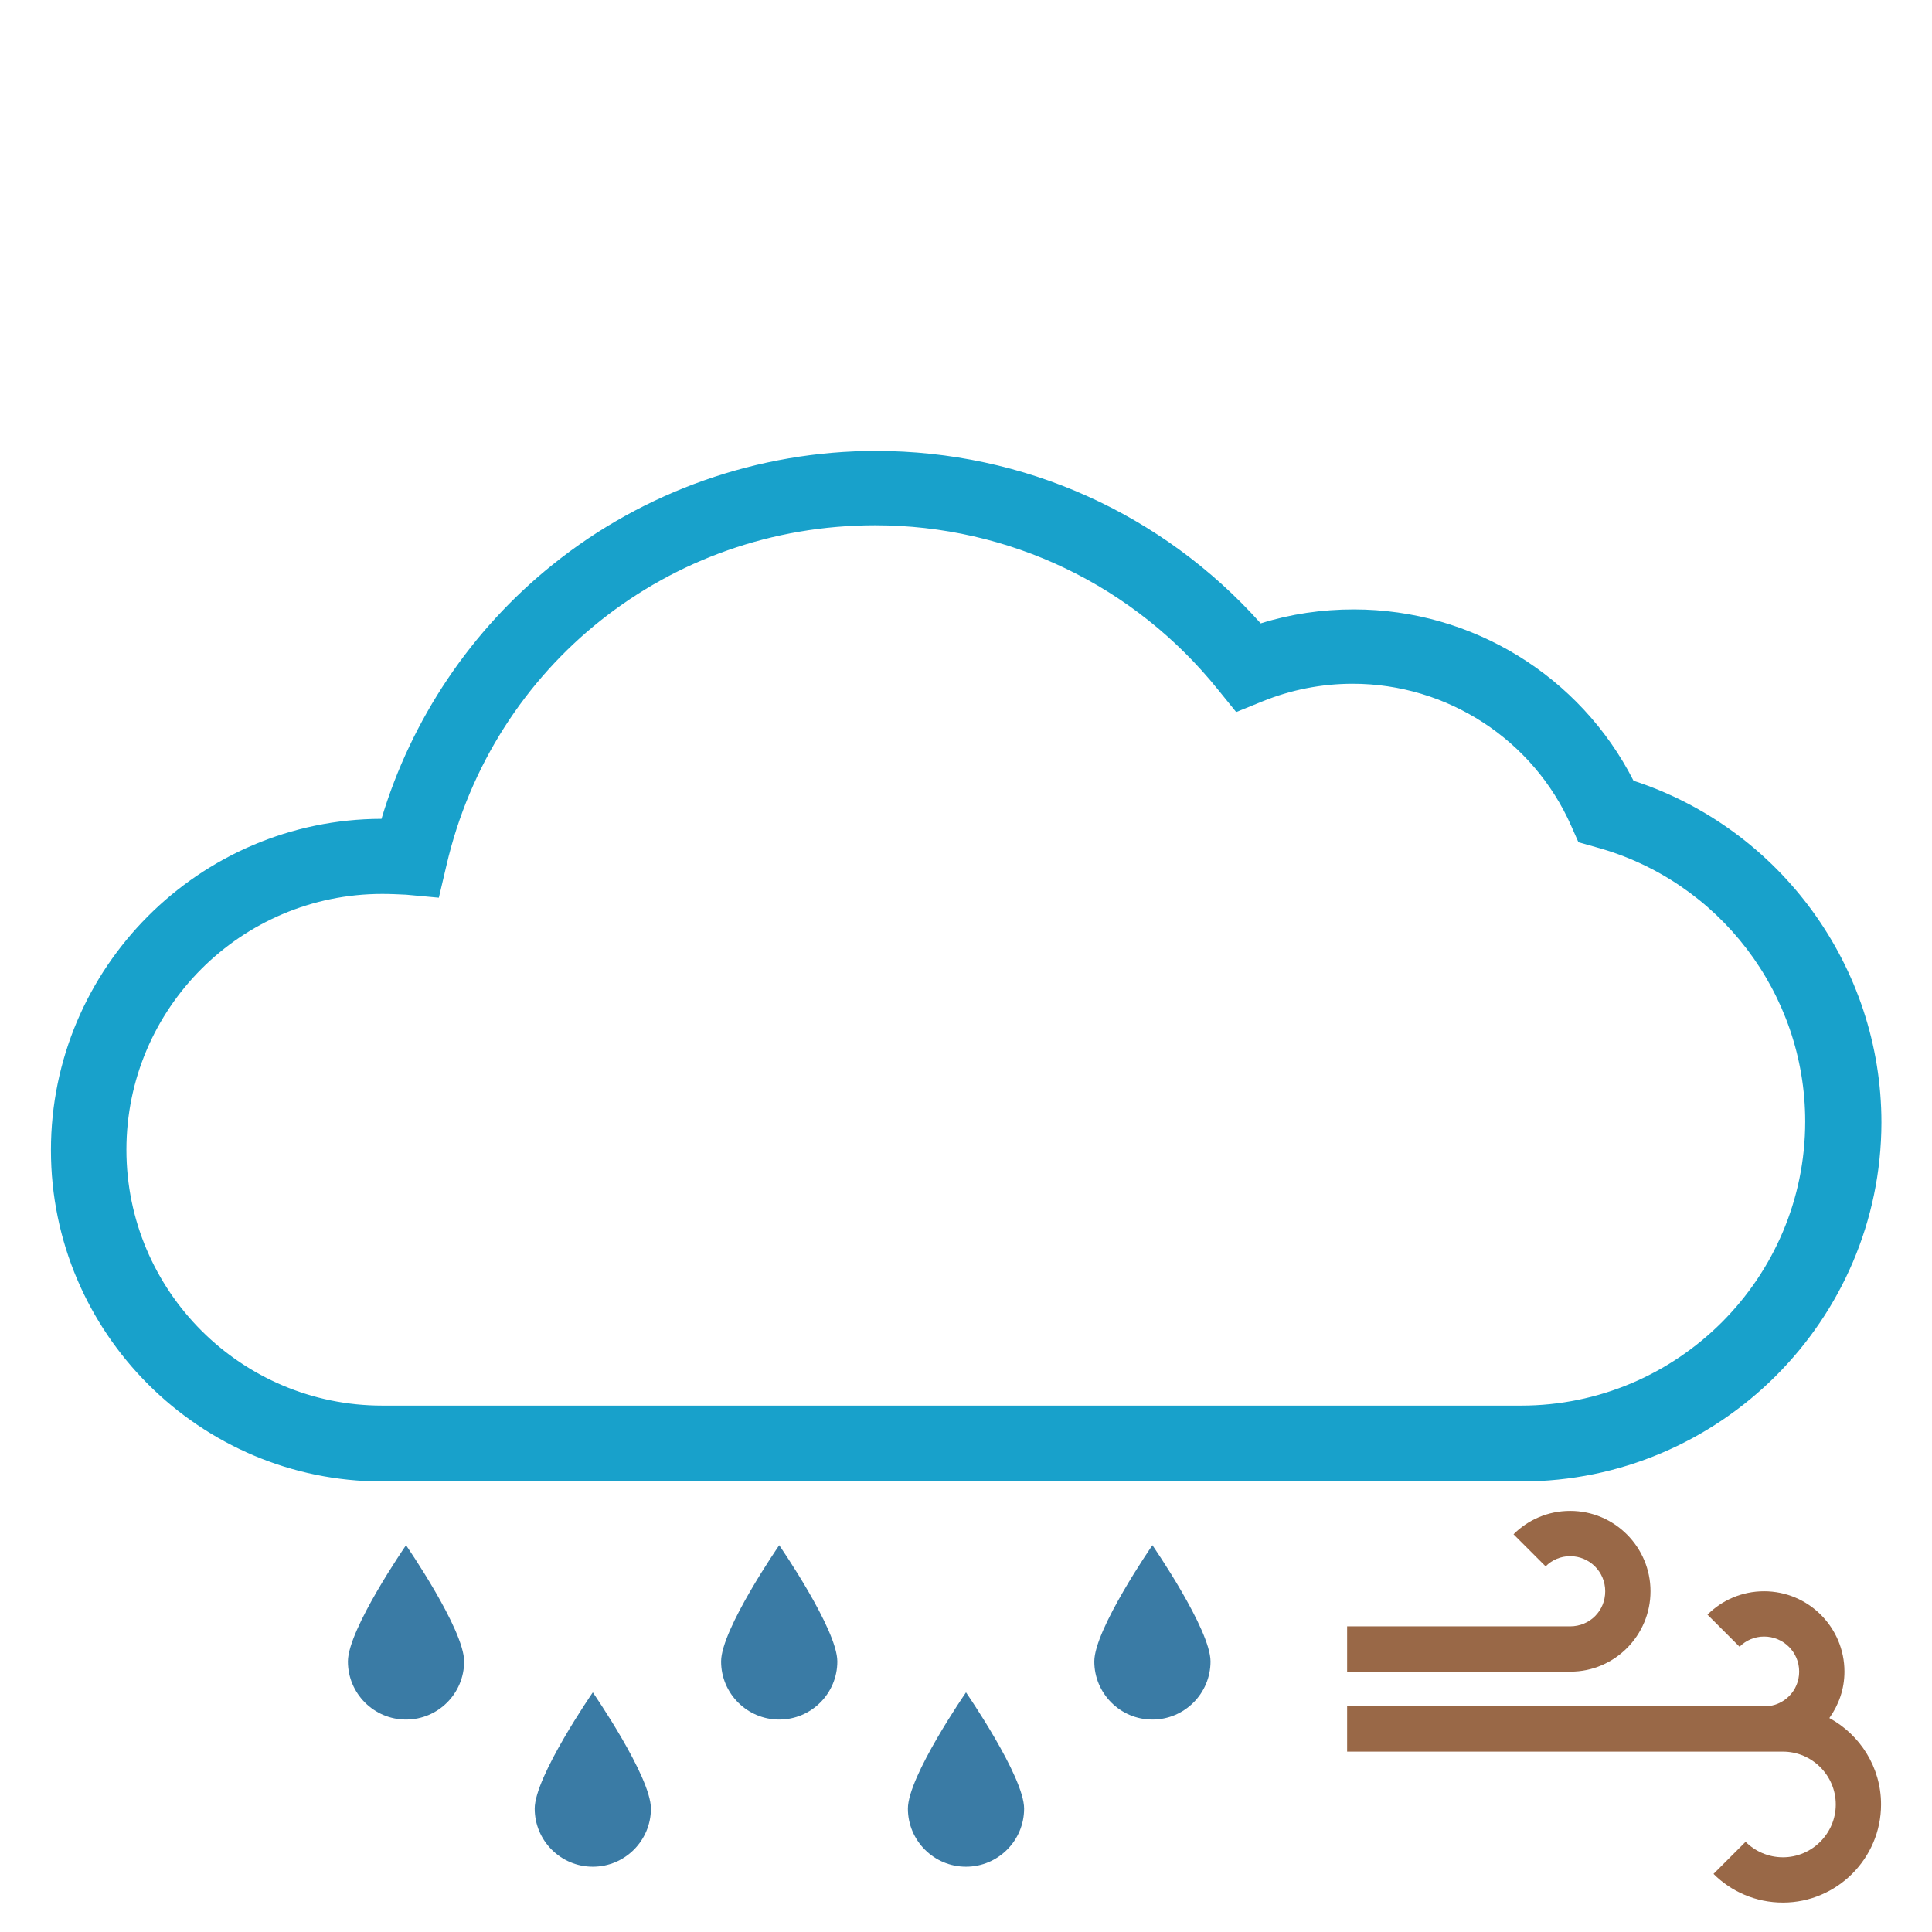
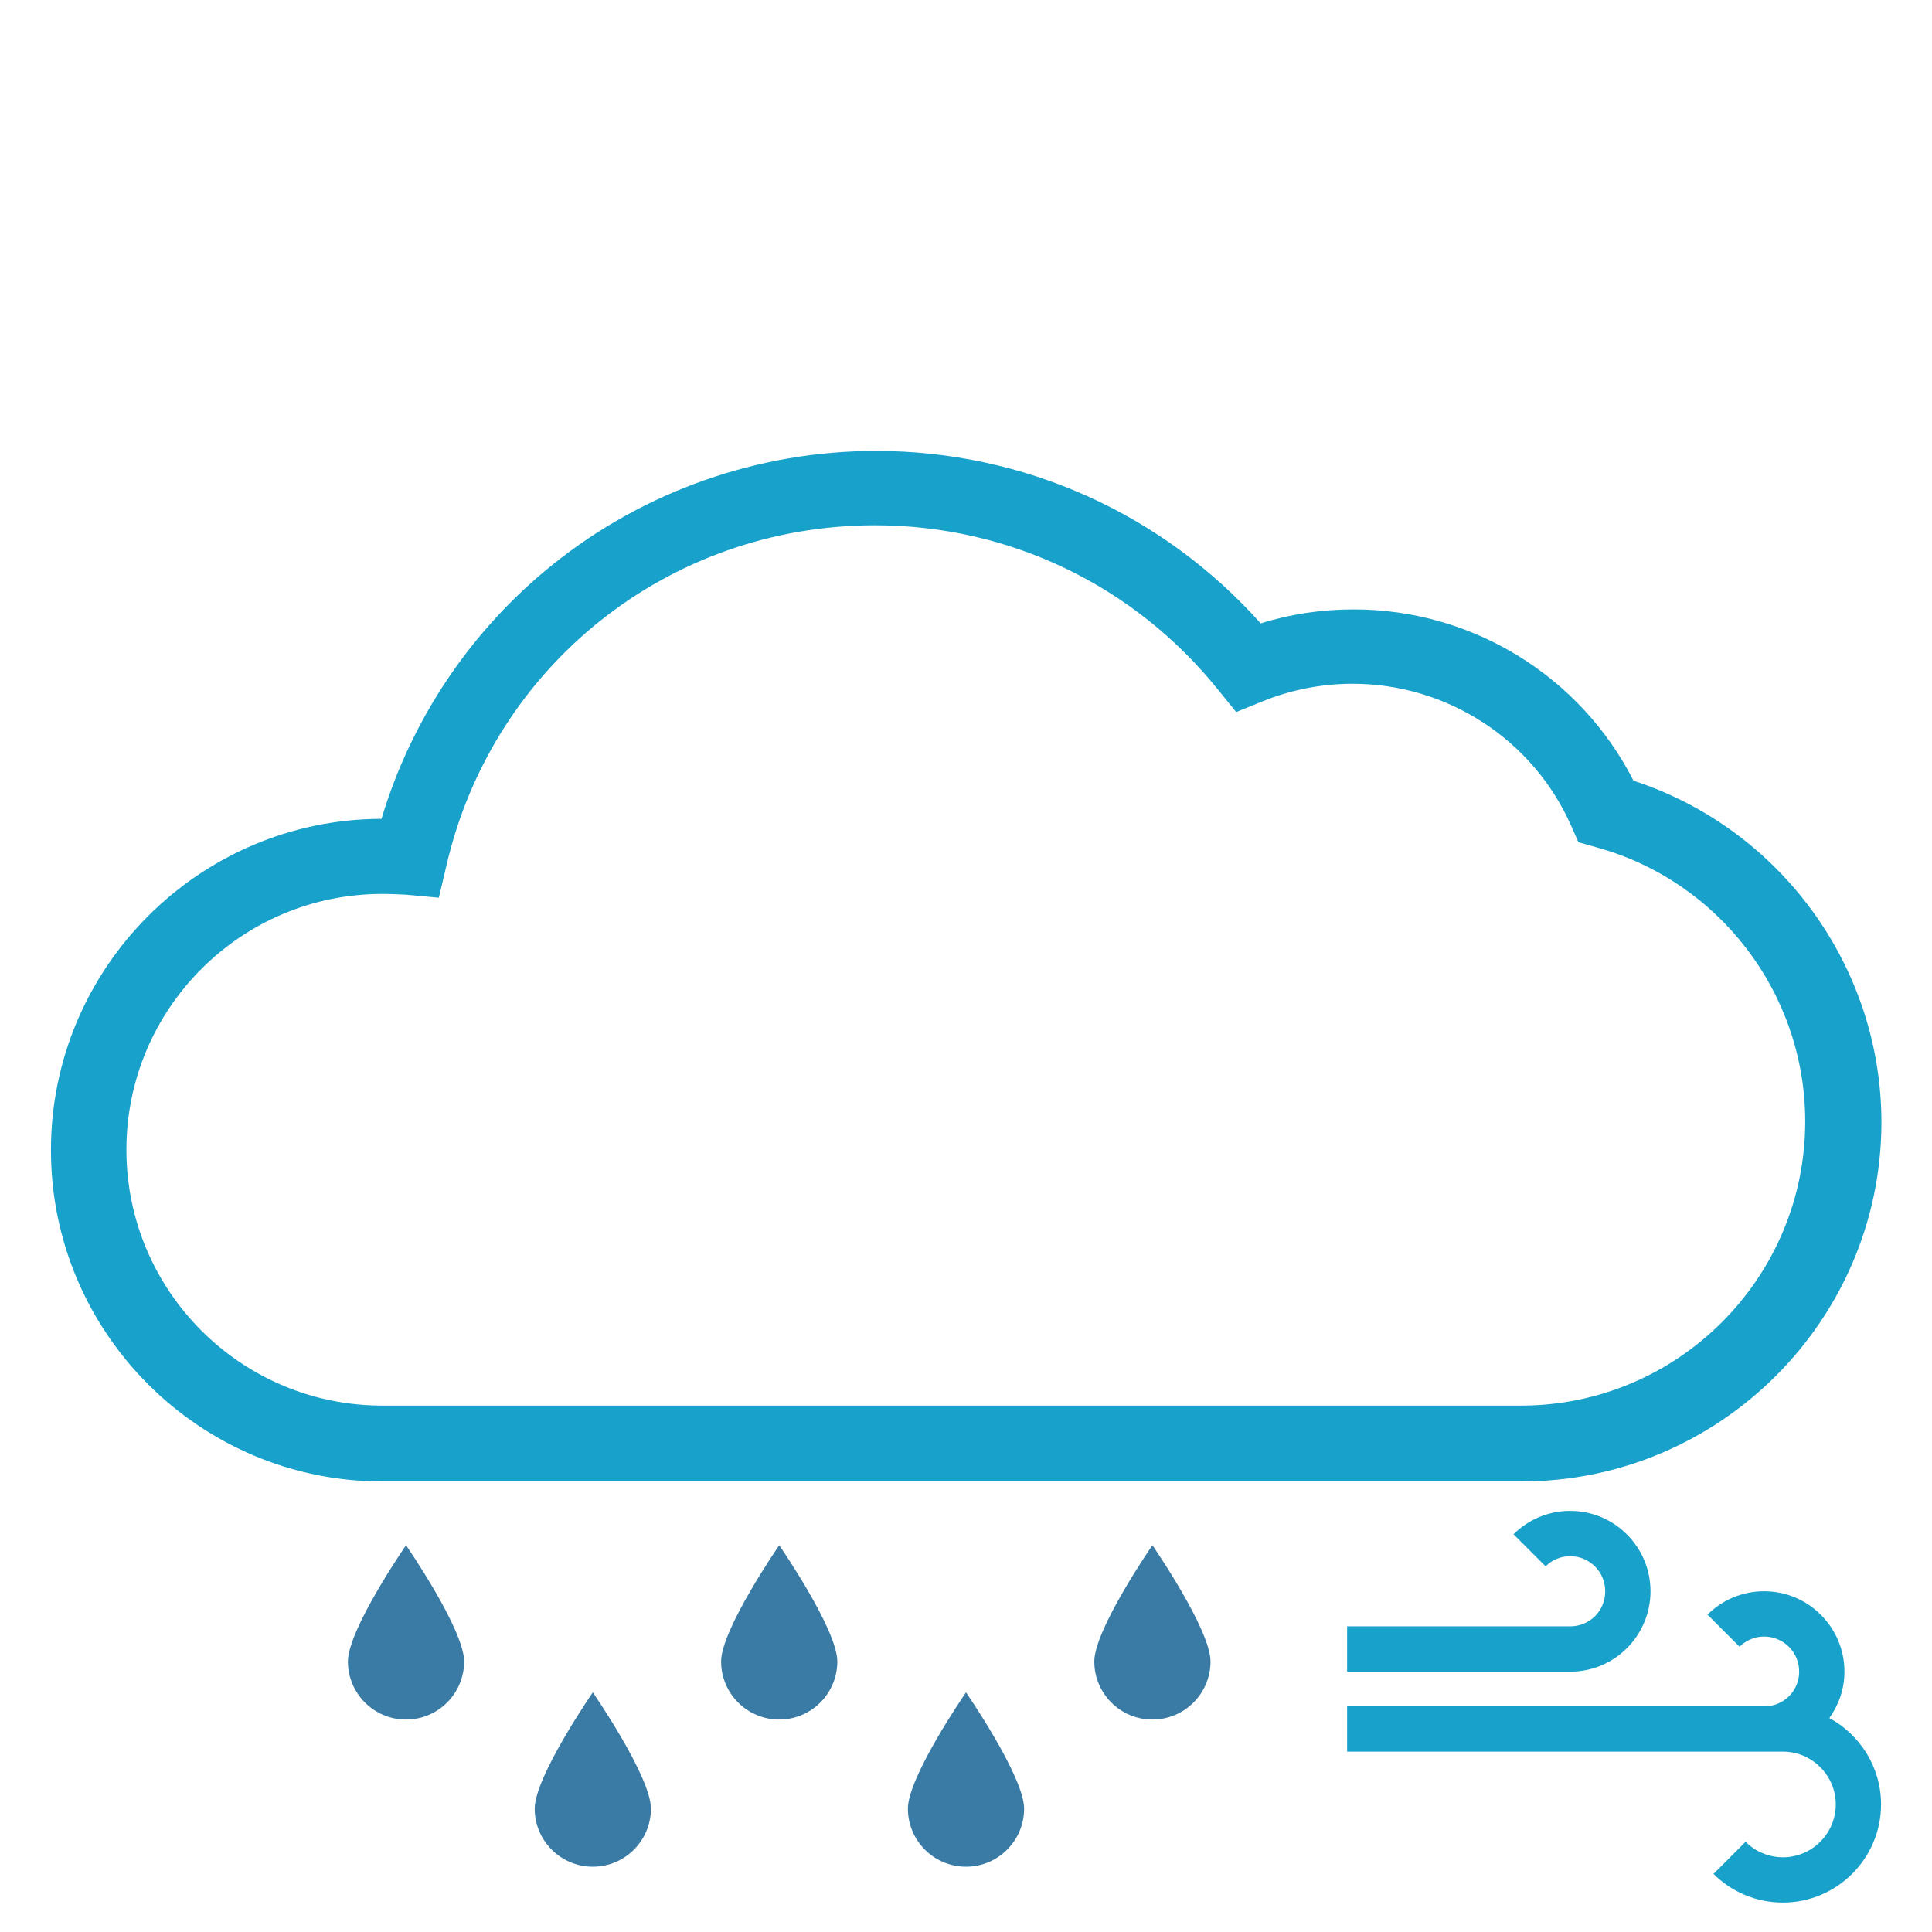
<svg xmlns="http://www.w3.org/2000/svg" version="1.1" id="icon" x="0px" y="0px" viewBox="0 0 512 512" style="enable-background:new 0 0 512 512;" xml:space="preserve">
  <style type="text/css">
	.st0{fill:#18A1CB;}
- 	.st1{fill:#996847;}
- 	.st2{fill:#3A7BA5;}
+ 	.st1{fill:#3A7BA5;}
</style>
  <g>
    <path class="st0" d="M403.2,392.6H101.3c-48.4,0-87.8-39.4-87.8-87.8c0-48.3,39.3-87.7,87.6-87.8c7.9-26.4,23.8-50.1,45.4-67.4   c24.1-19.4,54.5-30.1,85.6-30.1c39.2,0,76,16.6,102,45.7c8-2.5,16.2-3.7,24.7-3.7c31.4,0,60,17.7,74.1,45.4   c38.9,12.7,65.7,49.3,65.7,90.6C498.5,349.9,455.7,392.6,403.2,392.6z M101.3,236.9c-37.4,0-67.8,30.4-67.8,67.8   s30.4,67.8,67.8,67.8h301.8c41.5,0,75.3-33.8,75.3-75.3c0-33.9-22.8-63.8-55.5-72.7l-4.6-1.3l-1.9-4.3   c-10.1-22.9-32.9-37.7-57.9-37.7c-8.3,0-16.4,1.6-24,4.7l-6.9,2.8l-4.7-5.8c-22.3-27.8-55.5-43.7-91-43.7   c-54.6,0-101.3,37.1-113.6,90.2l-2,8.5l-8.7-0.8C105.5,237,103.4,236.9,101.3,236.9z" />
    <g>
-       <path class="st1" d="M484.8,455.3c2.5-3.5,4-7.7,4-12.3c0-11.7-9.5-21.3-21.3-21.3c-5.9,0-11.2,2.4-15,6.2l8.5,8.5    c1.7-1.7,4-2.7,6.5-2.7c5.1,0,9.3,4.1,9.3,9.3c0,5.1-4.1,9.2-9.2,9.2H357v12h110.5v0c0,0,0,0,0,0h5v0c7.7,0,14,6.3,14,14    c0,7.7-6.3,14-14,14c-3.9,0-7.4-1.6-9.9-4.1l-8.5,8.5c4.7,4.7,11.2,7.6,18.4,7.6c14.3,0,26-11.7,26-26    C498.5,468.3,492.9,459.7,484.8,455.3z" />
-       <path class="st1" d="M437.4,421.7c0-11.7-9.5-21.3-21.3-21.3c-5.9,0-11.2,2.4-15,6.2l8.5,8.5c1.7-1.7,4-2.7,6.5-2.7    c5.1,0,9.3,4.1,9.3,9.3s-4.1,9.3-9.3,9.3H357v12h59.2C427.9,443,437.4,433.4,437.4,421.7z" />
+       <path class="st0" d="M484.8,455.3c2.5-3.5,4-7.7,4-12.3c0-11.7-9.5-21.3-21.3-21.3c-5.9,0-11.2,2.4-15,6.2l8.5,8.5    c1.7-1.7,4-2.7,6.5-2.7c5.1,0,9.3,4.1,9.3,9.3c0,5.1-4.1,9.2-9.2,9.2H357v12h110.5v0c0,0,0,0,0,0h5v0c7.7,0,14,6.3,14,14    c0,7.7-6.3,14-14,14c-3.9,0-7.4-1.6-9.9-4.1l-8.5,8.5c4.7,4.7,11.2,7.6,18.4,7.6c14.3,0,26-11.7,26-26    C498.5,468.3,492.9,459.7,484.8,455.3z" />
+       <path class="st0" d="M437.4,421.7c0-11.7-9.5-21.3-21.3-21.3c-5.9,0-11.2,2.4-15,6.2l8.5,8.5c1.7-1.7,4-2.7,6.5-2.7    c5.1,0,9.3,4.1,9.3,9.3s-4.1,9.3-9.3,9.3H357v12h59.2C427.9,443,437.4,433.4,437.4,421.7z" />
    </g>
    <g>
-       <path class="st2" d="M92.2,440.3c0,8.5,6.9,15.4,15.4,15.4s15.4-6.9,15.4-15.4c0-8.5-15.4-30.8-15.4-30.8S92.2,431.8,92.2,440.3z" />
-       <path class="st2" d="M191.1,440.3c0,8.5,6.9,15.4,15.4,15.4c8.5,0,15.4-6.9,15.4-15.4c0-8.5-15.4-30.8-15.4-30.8    S191.1,431.8,191.1,440.3z" />
-       <path class="st2" d="M290,440.3c0,8.5,6.9,15.4,15.4,15.4s15.4-6.9,15.4-15.4c0-8.5-15.4-30.8-15.4-30.8S290,431.8,290,440.3z" />
-       <path class="st2" d="M141.7,479.3c0,8.5,6.9,15.4,15.4,15.4c8.5,0,15.4-6.9,15.4-15.4c0-8.5-15.4-30.8-15.4-30.8    S141.7,470.8,141.7,479.3z" />
-       <path class="st2" d="M240.6,479.3c0,8.5,6.9,15.4,15.4,15.4s15.4-6.9,15.4-15.4c0-8.5-15.4-30.8-15.4-30.8    S240.6,470.8,240.6,479.3z" />
+       <path class="st1" d="M92.2,440.3c0,8.5,6.9,15.4,15.4,15.4s15.4-6.9,15.4-15.4c0-8.5-15.4-30.8-15.4-30.8S92.2,431.8,92.2,440.3z" />
+       <path class="st1" d="M191.1,440.3c0,8.5,6.9,15.4,15.4,15.4c8.5,0,15.4-6.9,15.4-15.4c0-8.5-15.4-30.8-15.4-30.8    S191.1,431.8,191.1,440.3z" />
+       <path class="st1" d="M290,440.3c0,8.5,6.9,15.4,15.4,15.4s15.4-6.9,15.4-15.4c0-8.5-15.4-30.8-15.4-30.8S290,431.8,290,440.3z" />
+       <path class="st1" d="M141.7,479.3c0,8.5,6.9,15.4,15.4,15.4c8.5,0,15.4-6.9,15.4-15.4c0-8.5-15.4-30.8-15.4-30.8    S141.7,470.8,141.7,479.3z" />
+       <path class="st1" d="M240.6,479.3c0,8.5,6.9,15.4,15.4,15.4s15.4-6.9,15.4-15.4c0-8.5-15.4-30.8-15.4-30.8    S240.6,470.8,240.6,479.3z" />
    </g>
  </g>
</svg>
